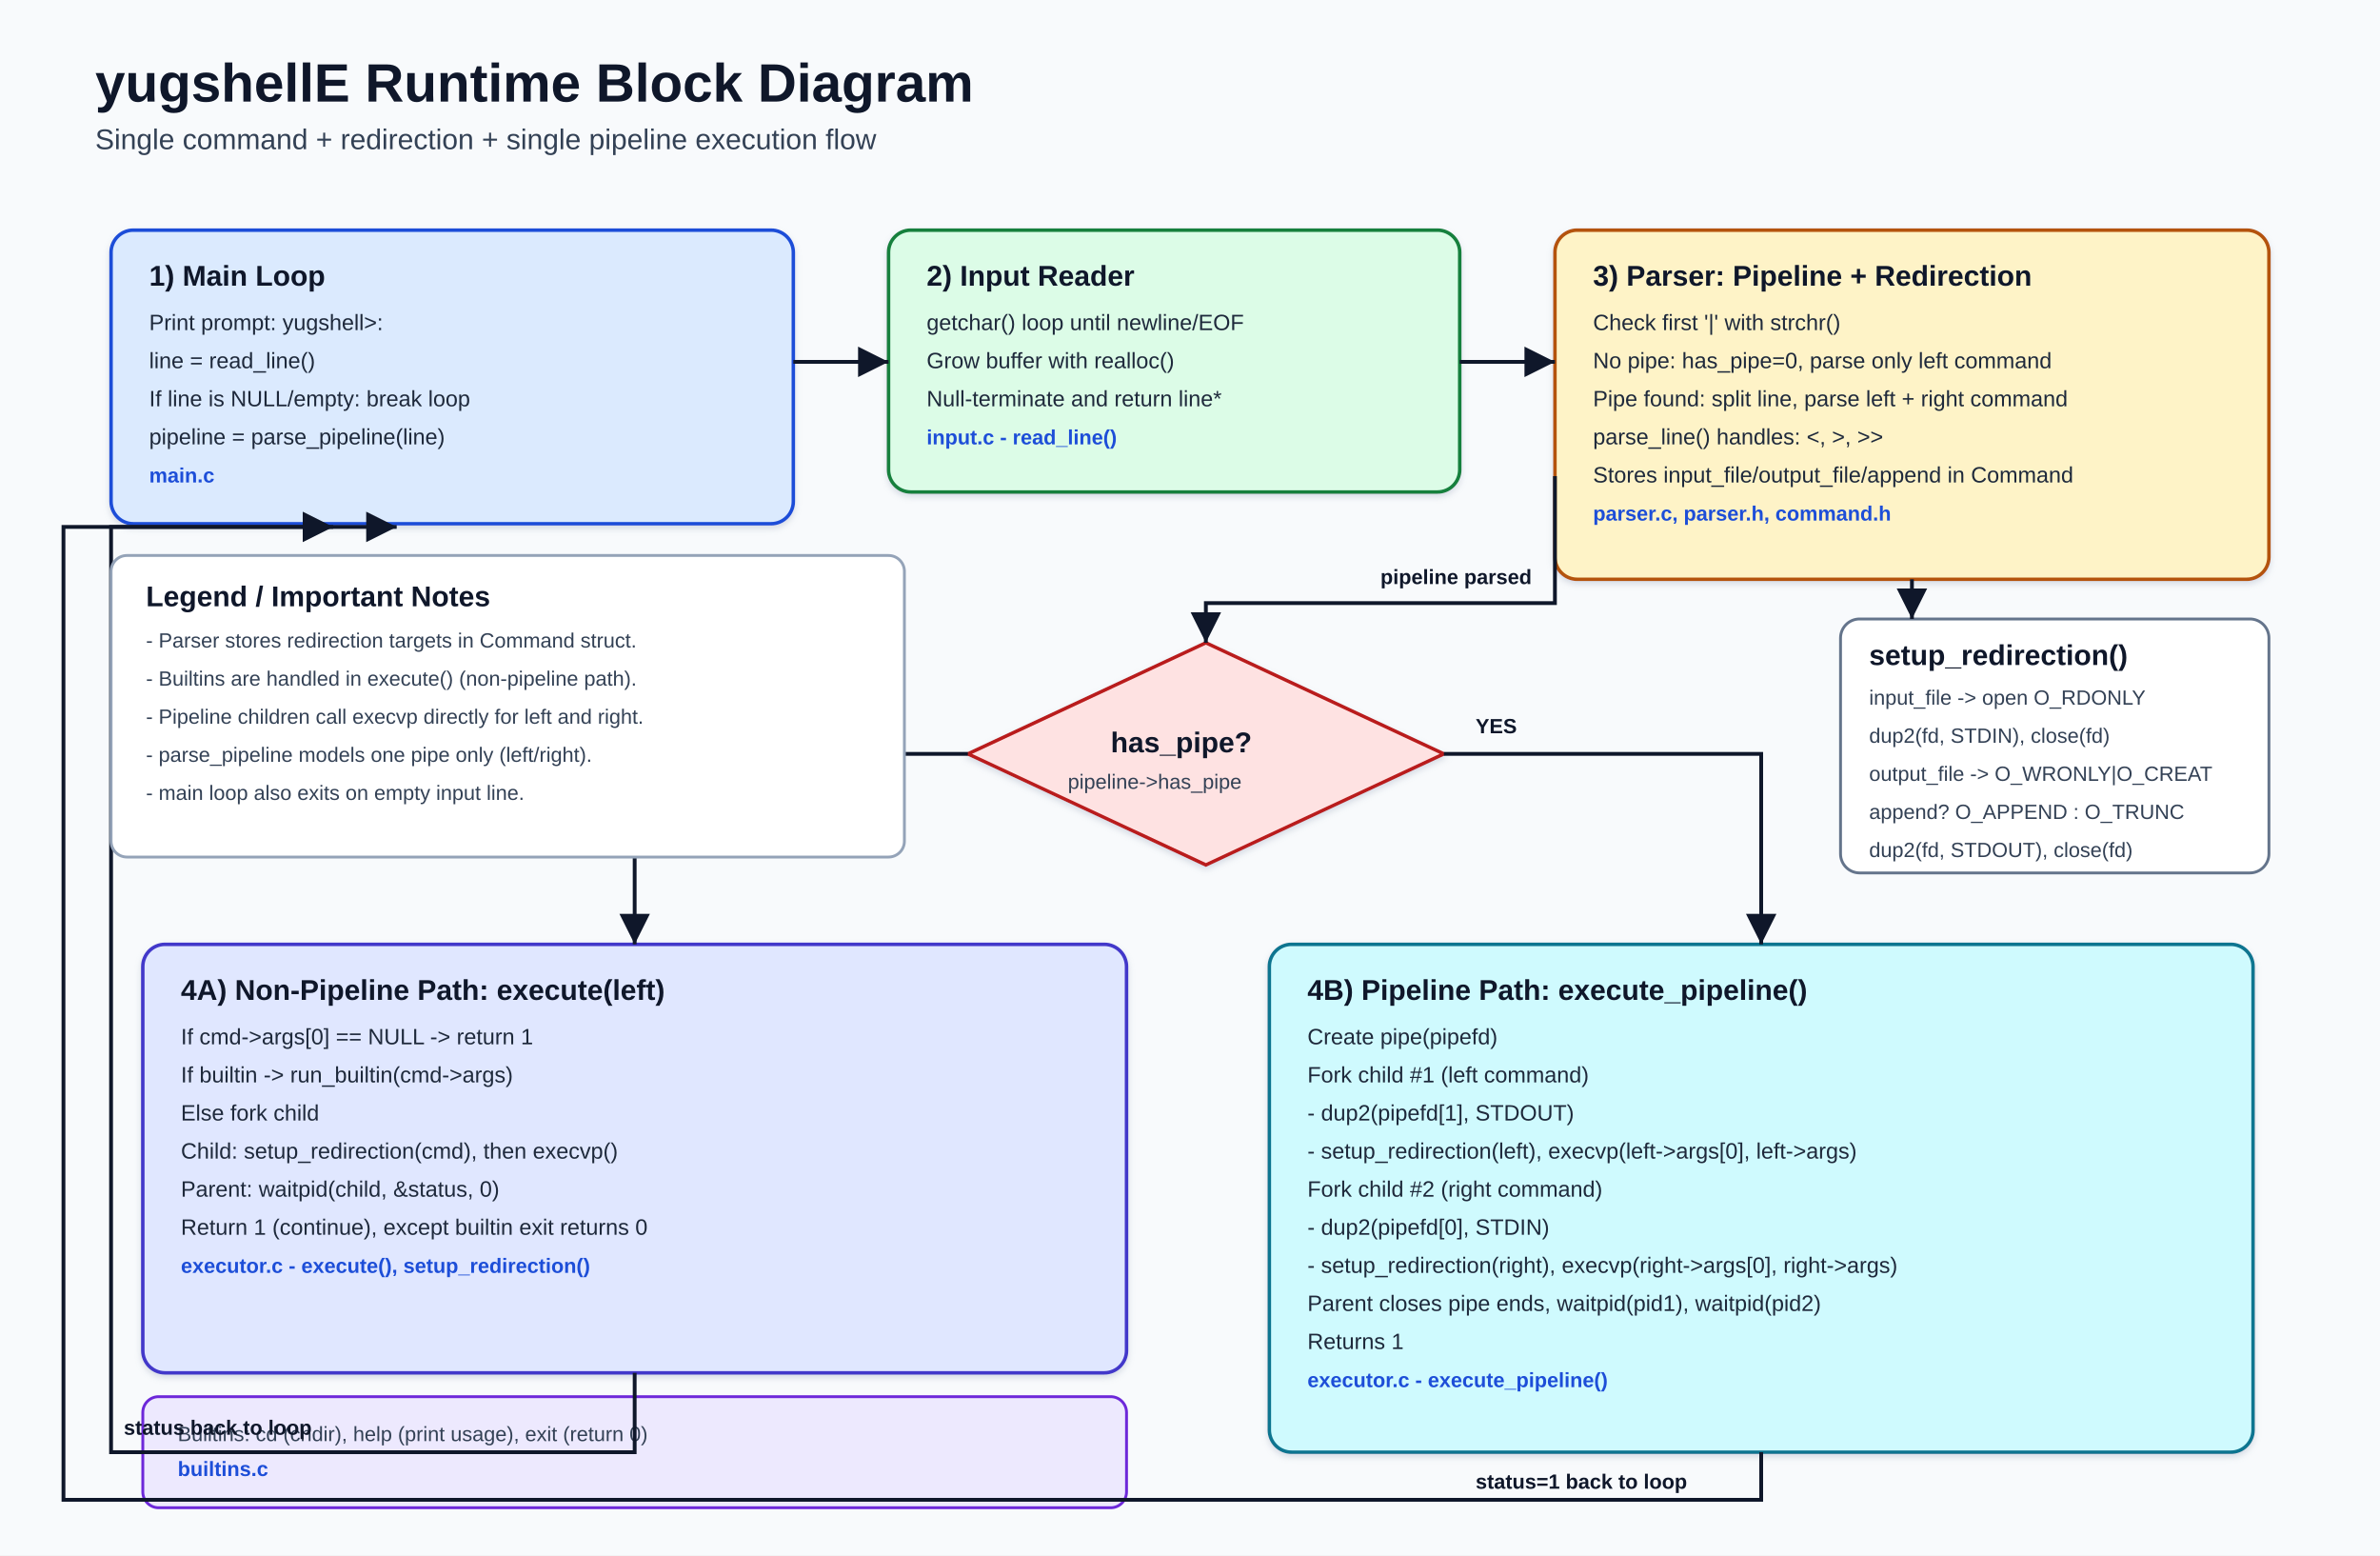
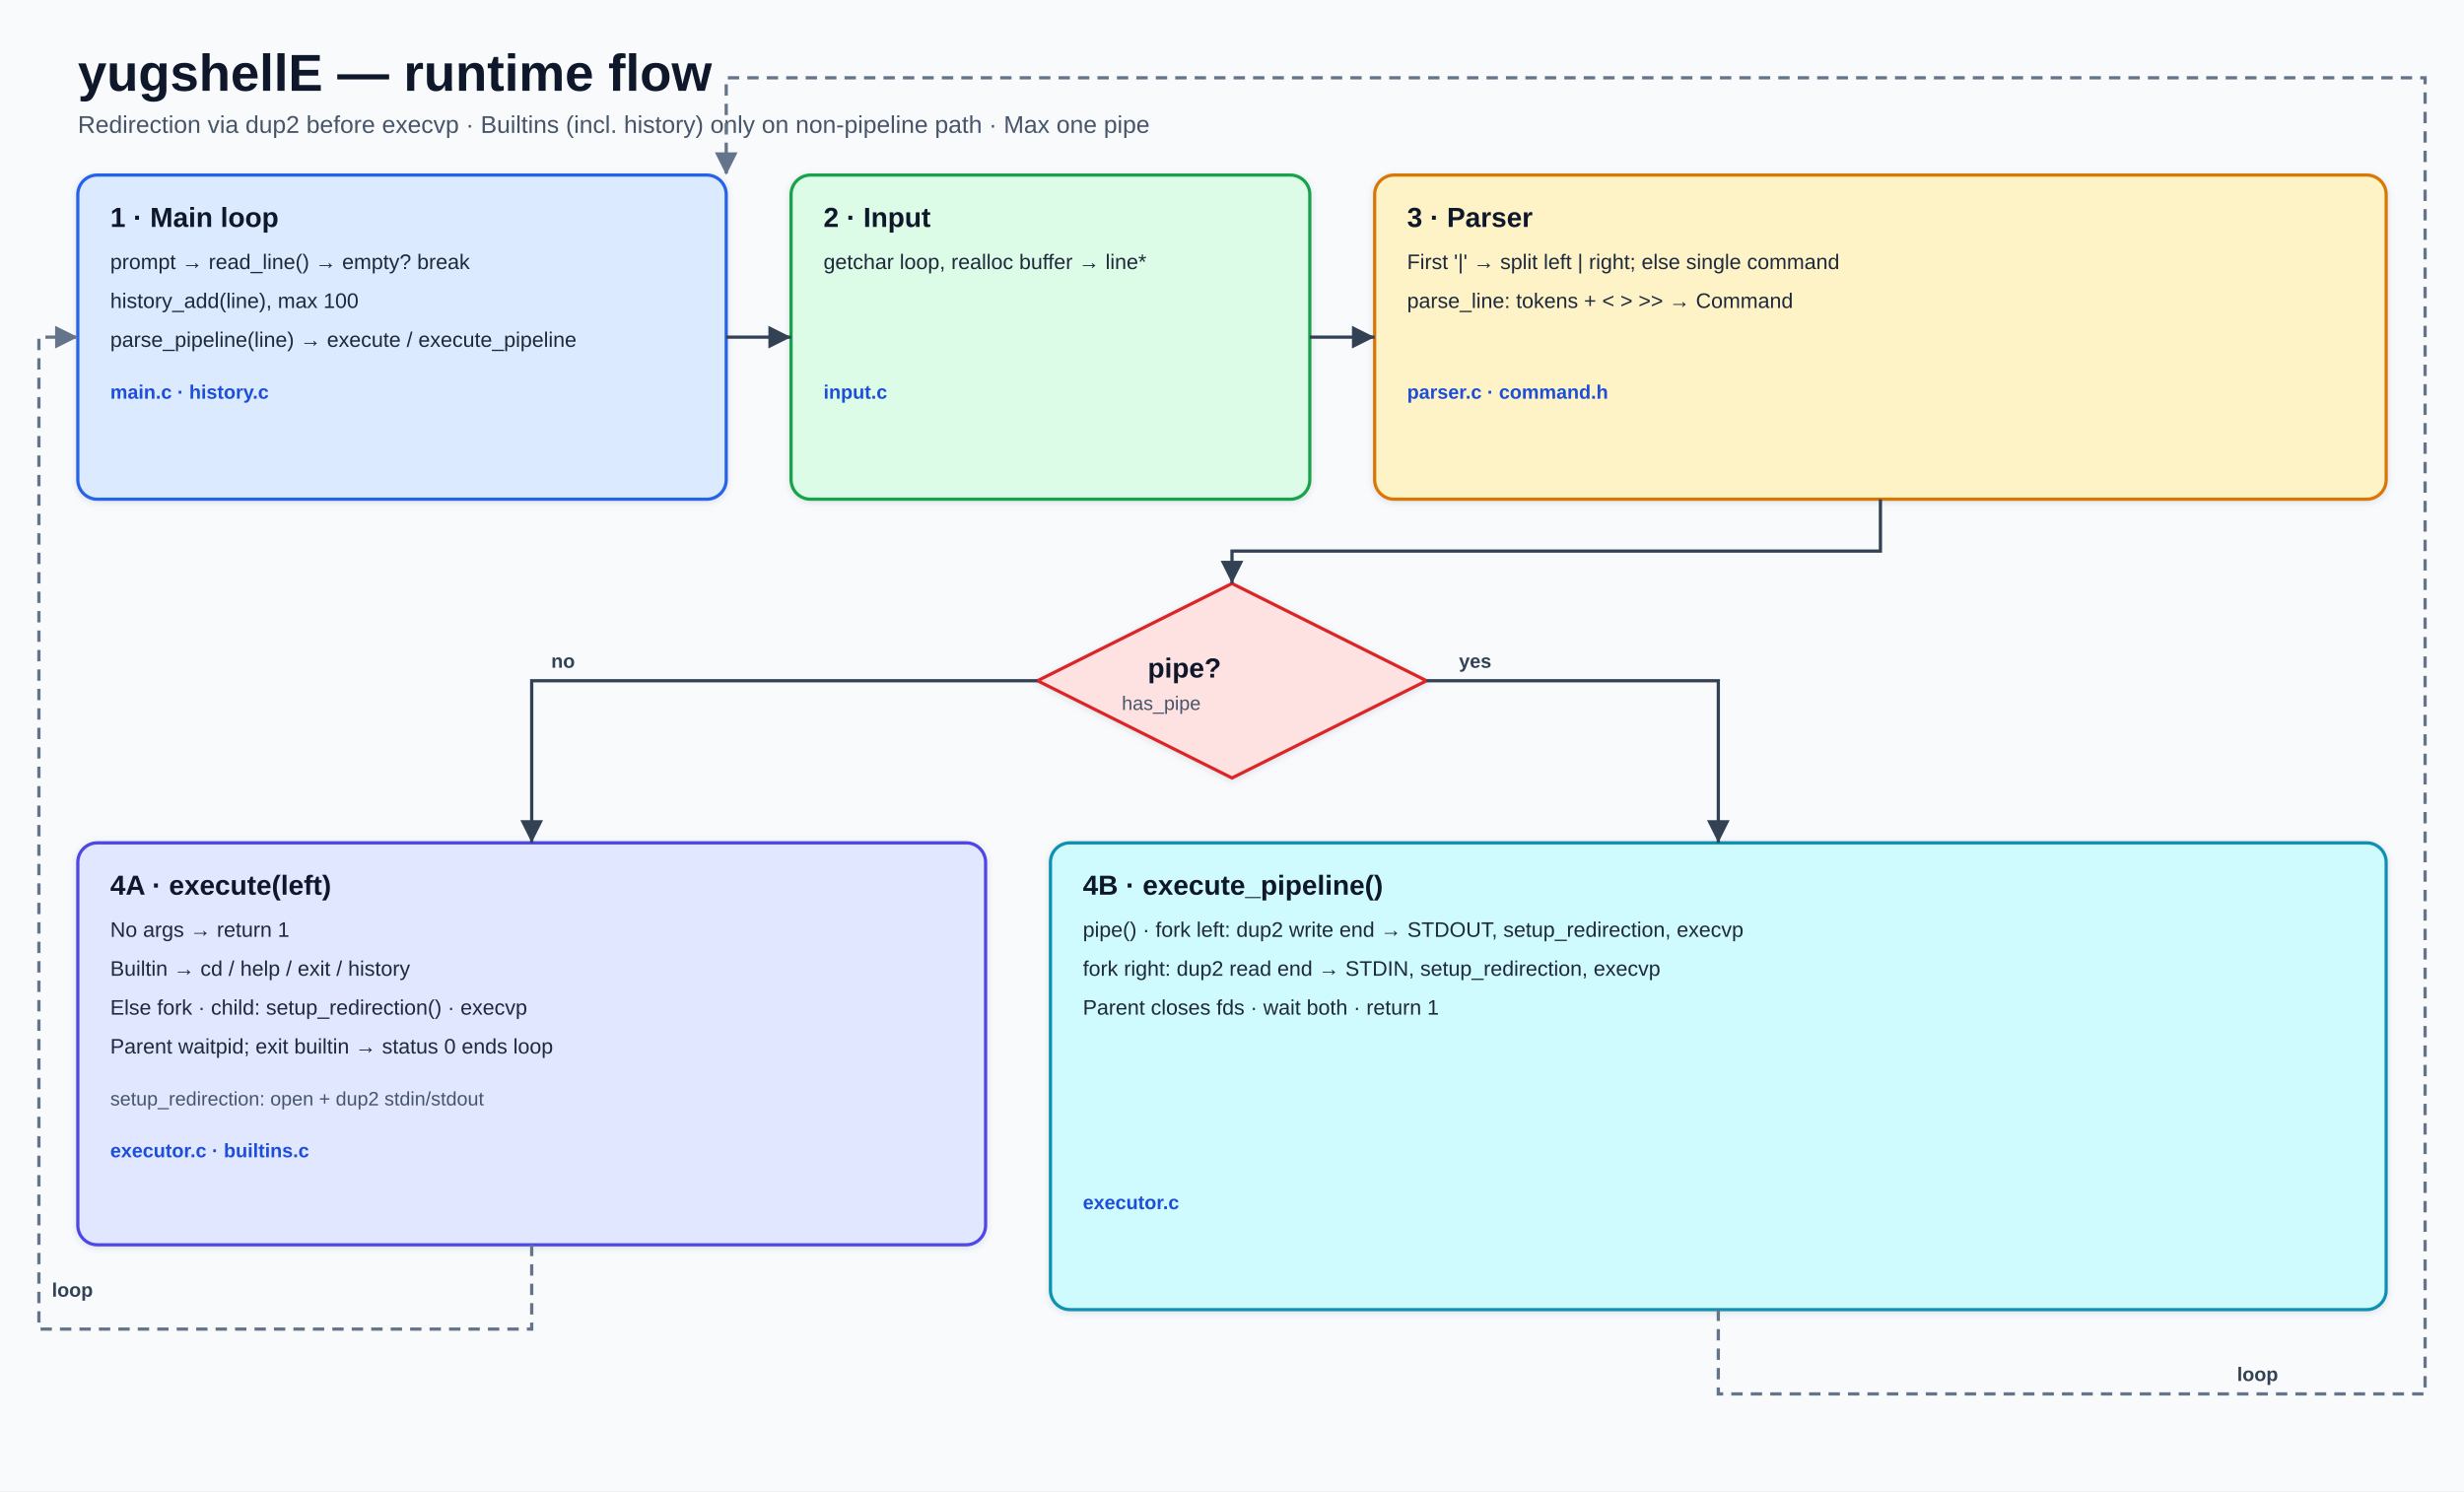
- <svg xmlns="http://www.w3.org/2000/svg" width="1500" height="980" viewBox="0 0 1500 980">
+ <svg xmlns="http://www.w3.org/2000/svg" width="1520" height="920" viewBox="0 0 1520 920">
  <defs>
    <style>
-       .title { font: 700 34px Arial, sans-serif; fill: #0f172a; }
-       .subtitle { font: 500 18px Arial, sans-serif; fill: #334155; }
-       .box-title { font: 700 18px Arial, sans-serif; fill: #0f172a; }
-       .box-text { font: 500 14px Arial, sans-serif; fill: #1e293b; }
-       .small-text { font: 500 13px Arial, sans-serif; fill: #334155; }
-       .arrow-label { font: 700 13px Arial, sans-serif; fill: #0f172a; }
-       .file-label { font: 600 13px Arial, sans-serif; fill: #1d4ed8; }
+       .title { font: 700 32px Arial, sans-serif; fill: #0f172a; }
+       .subtitle { font: 500 15px Arial, sans-serif; fill: #475569; }
+       .box-title { font: 700 17px Arial, sans-serif; fill: #0f172a; }
+       .box-text { font: 500 13px Arial, sans-serif; fill: #1e293b; }
+       .small-text { font: 500 12px Arial, sans-serif; fill: #475569; }
+       .arrow-label { font: 600 12px Arial, sans-serif; fill: #334155; }
+       .file-label { font: 600 12px Arial, sans-serif; fill: #1d4ed8; }
    </style>
-     <marker id="arrow" viewBox="0 0 10 10" refX="10" refY="5" markerWidth="8" markerHeight="8" orient="auto-start-reverse">
-       <path d="M 0 0 L 10 5 L 0 10 z" fill="#0f172a" />
+     <marker id="arrow" viewBox="0 0 10 10" refX="10" refY="5" markerWidth="7" markerHeight="7" orient="auto-start-reverse">
+       <path d="M 0 0 L 10 5 L 0 10 z" fill="#334155" />
    </marker>
-     <filter id="shadow" x="-20%" y="-20%" width="140%" height="140%">
-       <feDropShadow dx="0" dy="2" stdDeviation="2" flood-color="#94a3b8" flood-opacity="0.35" />
+     <marker id="arrow-loop" viewBox="0 0 10 10" refX="10" refY="5" markerWidth="7" markerHeight="7" orient="auto-start-reverse">
+       <path d="M 0 0 L 10 5 L 0 10 z" fill="#64748b" />
+     </marker>
+     <filter id="shadow" x="-15%" y="-15%" width="130%" height="130%">
+       <feDropShadow dx="0" dy="1" stdDeviation="2" flood-color="#94a3b8" flood-opacity="0.3" />
    </filter>
  </defs>
-   <rect x="0" y="0" width="1500" height="980" fill="#f8fafc" />
-   <text x="60" y="64" class="title">yugshellE Runtime Block Diagram</text>
-   <text x="60" y="94" class="subtitle">Single command + redirection + single pipeline execution flow</text>
-   <rect x="70" y="145" rx="14" ry="14" width="430" height="185" fill="#dbeafe" stroke="#1d4ed8" stroke-width="2.2" filter="url(#shadow)" />
-   <text x="94" y="180" class="box-title">1) Main Loop</text>
-   <text x="94" y="208" class="box-text">Print prompt: yugshell&gt;:</text>
-   <text x="94" y="232" class="box-text">line = read_line()</text>
-   <text x="94" y="256" class="box-text">If line is NULL/empty: break loop</text>
-   <text x="94" y="280" class="box-text">pipeline = parse_pipeline(line)</text>
-   <text x="94" y="304" class="file-label">main.c</text>
-   <rect x="560" y="145" rx="14" ry="14" width="360" height="165" fill="#dcfce7" stroke="#15803d" stroke-width="2.2" filter="url(#shadow)" />
-   <text x="584" y="180" class="box-title">2) Input Reader</text>
-   <text x="584" y="208" class="box-text">getchar() loop until newline/EOF</text>
-   <text x="584" y="232" class="box-text">Grow buffer with realloc()</text>
-   <text x="584" y="256" class="box-text">Null-terminate and return line*</text>
-   <text x="584" y="280" class="file-label">input.c - read_line()</text>
-   <rect x="980" y="145" rx="14" ry="14" width="450" height="220" fill="#fef3c7" stroke="#b45309" stroke-width="2.2" filter="url(#shadow)" />
-   <text x="1004" y="180" class="box-title">3) Parser: Pipeline + Redirection</text>
-   <text x="1004" y="208" class="box-text">Check first '|' with strchr()</text>
-   <text x="1004" y="232" class="box-text">No pipe: has_pipe=0, parse only left command</text>
-   <text x="1004" y="256" class="box-text">Pipe found: split line, parse left + right command</text>
-   <text x="1004" y="280" class="box-text">parse_line() handles: &lt;, &gt;, &gt;&gt;</text>
-   <text x="1004" y="304" class="box-text">Stores input_file/output_file/append in Command</text>
-   <text x="1004" y="328" class="file-label">parser.c, parser.h, command.h</text>
-   <polygon points="760,405 910,475 760,545 610,475" fill="#fee2e2" stroke="#b91c1c" stroke-width="2.2" filter="url(#shadow)" />
-   <text x="700" y="474" class="box-title">has_pipe?</text>
-   <text x="673" y="497" class="small-text">pipeline-&gt;has_pipe</text>
-   <rect x="90" y="595" rx="14" ry="14" width="620" height="270" fill="#e0e7ff" stroke="#4338ca" stroke-width="2.2" filter="url(#shadow)" />
-   <text x="114" y="630" class="box-title">4A) Non-Pipeline Path: execute(left)</text>
-   <text x="114" y="658" class="box-text">If cmd-&gt;args[0] == NULL -&gt; return 1</text>
-   <text x="114" y="682" class="box-text">If builtin -&gt; run_builtin(cmd-&gt;args)</text>
-   <text x="114" y="706" class="box-text">Else fork child</text>
-   <text x="114" y="730" class="box-text">Child: setup_redirection(cmd), then execvp()</text>
-   <text x="114" y="754" class="box-text">Parent: waitpid(child, &amp;status, 0)</text>
-   <text x="114" y="778" class="box-text">Return 1 (continue), except builtin exit returns 0</text>
-   <text x="114" y="802" class="file-label">executor.c - execute(), setup_redirection()</text>
-   <rect x="90" y="880" rx="10" ry="10" width="620" height="70" fill="#ede9fe" stroke="#6d28d9" stroke-width="1.8" />
-   <text x="112" y="908" class="small-text">Builtins: cd (chdir), help (print usage), exit (return 0)</text>
-   <text x="112" y="930" class="file-label">builtins.c</text>
-   <rect x="800" y="595" rx="14" ry="14" width="620" height="320" fill="#cffafe" stroke="#0e7490" stroke-width="2.2" filter="url(#shadow)" />
-   <text x="824" y="630" class="box-title">4B) Pipeline Path: execute_pipeline()</text>
-   <text x="824" y="658" class="box-text">Create pipe(pipefd)</text>
-   <text x="824" y="682" class="box-text">Fork child #1 (left command)</text>
-   <text x="824" y="706" class="box-text">- dup2(pipefd[1], STDOUT)</text>
-   <text x="824" y="730" class="box-text">- setup_redirection(left), execvp(left-&gt;args[0], left-&gt;args)</text>
-   <text x="824" y="754" class="box-text">Fork child #2 (right command)</text>
-   <text x="824" y="778" class="box-text">- dup2(pipefd[0], STDIN)</text>
-   <text x="824" y="802" class="box-text">- setup_redirection(right), execvp(right-&gt;args[0], right-&gt;args)</text>
-   <text x="824" y="826" class="box-text">Parent closes pipe ends, waitpid(pid1), waitpid(pid2)</text>
-   <text x="824" y="850" class="box-text">Returns 1</text>
-   <text x="824" y="874" class="file-label">executor.c - execute_pipeline()</text>
-   <rect x="1160" y="390" rx="12" ry="12" width="270" height="160" fill="#ffffff" stroke="#64748b" stroke-width="1.8" />
-   <text x="1178" y="419" class="box-title">setup_redirection()</text>
-   <text x="1178" y="444" class="small-text">input_file -&gt; open O_RDONLY</text>
-   <text x="1178" y="468" class="small-text">dup2(fd, STDIN), close(fd)</text>
-   <text x="1178" y="492" class="small-text">output_file -&gt; O_WRONLY|O_CREAT</text>
-   <text x="1178" y="516" class="small-text">append? O_APPEND : O_TRUNC</text>
-   <text x="1178" y="540" class="small-text">dup2(fd, STDOUT), close(fd)</text>
-   <line x1="500" y1="228" x2="560" y2="228" stroke="#0f172a" stroke-width="2.4" marker-end="url(#arrow)" />
-   <line x1="920" y1="228" x2="980" y2="228" stroke="#0f172a" stroke-width="2.4" marker-end="url(#arrow)" />
-   <path d="M 1205 365 L 1205 390" fill="none" stroke="#0f172a" stroke-width="2.4" marker-end="url(#arrow)" />
-   <path d="M 980 300 L 980 380 L 760 380 L 760 405" fill="none" stroke="#0f172a" stroke-width="2.4" marker-end="url(#arrow)" />
-   <text x="870" y="368" class="arrow-label">pipeline parsed</text>
-   <path d="M 610 475 L 400 475 L 400 595" fill="none" stroke="#0f172a" stroke-width="2.4" marker-end="url(#arrow)" />
-   <text x="515" y="462" class="arrow-label">NO</text>
-   <path d="M 910 475 L 1110 475 L 1110 595" fill="none" stroke="#0f172a" stroke-width="2.4" marker-end="url(#arrow)" />
-   <text x="930" y="462" class="arrow-label">YES</text>
-   <path d="M 400 865 L 400 915 L 70 915 L 70 332 L 250 332" fill="none" stroke="#0f172a" stroke-width="2.4" marker-end="url(#arrow)" />
-   <text x="78" y="904" class="arrow-label">status back to loop</text>
-   <path d="M 1110 915 L 1110 945 L 40 945 L 40 332 L 210 332" fill="none" stroke="#0f172a" stroke-width="2.4" marker-end="url(#arrow)" />
-   <text x="930" y="938" class="arrow-label">status=1 back to loop</text>
-   <rect x="70" y="350" rx="10" ry="10" width="500" height="190" fill="#ffffff" stroke="#94a3b8" stroke-width="1.8" />
-   <text x="92" y="382" class="box-title">Legend / Important Notes</text>
-   <text x="92" y="408" class="small-text">- Parser stores redirection targets in Command struct.</text>
-   <text x="92" y="432" class="small-text">- Builtins are handled in execute() (non-pipeline path).</text>
-   <text x="92" y="456" class="small-text">- Pipeline children call execvp directly for left and right.</text>
-   <text x="92" y="480" class="small-text">- parse_pipeline models one pipe only (left/right).</text>
-   <text x="92" y="504" class="small-text">- main loop also exits on empty input line.</text>
+   <rect width="1520" height="920" fill="#f8fafc" />
+   <text x="48" y="56" class="title">yugshellE — runtime flow</text>
+   <text x="48" y="82" class="subtitle">Redirection via dup2 before execvp · Builtins (incl. history) only on non-pipeline path · Max one pipe</text>
+   <rect x="48" y="108" rx="12" ry="12" width="400" height="200" fill="#dbeafe" stroke="#2563eb" stroke-width="2" filter="url(#shadow)" />
+   <text x="68" y="140" class="box-title">1 · Main loop</text>
+   <text x="68" y="166" class="box-text">prompt → read_line() → empty? break</text>
+   <text x="68" y="190" class="box-text">history_add(line), max 100</text>
+   <text x="68" y="214" class="box-text">parse_pipeline(line) → execute / execute_pipeline</text>
+   <text x="68" y="246" class="file-label">main.c · history.c</text>
+   <rect x="488" y="108" rx="12" ry="12" width="320" height="200" fill="#dcfce7" stroke="#16a34a" stroke-width="2" filter="url(#shadow)" />
+   <text x="508" y="140" class="box-title">2 · Input</text>
+   <text x="508" y="166" class="box-text">getchar loop, realloc buffer → line*</text>
+   <text x="508" y="246" class="file-label">input.c</text>
+   <rect x="848" y="108" rx="12" ry="12" width="624" height="200" fill="#fef3c7" stroke="#d97706" stroke-width="2" filter="url(#shadow)" />
+   <text x="868" y="140" class="box-title">3 · Parser</text>
+   <text x="868" y="166" class="box-text">First '|' → split left | right; else single command</text>
+   <text x="868" y="190" class="box-text">parse_line: tokens + &lt; &gt; &gt;&gt; → Command</text>
+   <text x="868" y="246" class="file-label">parser.c · command.h</text>
+   <polygon points="760,360 880,420 760,480 640,420" fill="#fee2e2" stroke="#dc2626" stroke-width="2" filter="url(#shadow)" />
+   <text x="708" y="418" class="box-title">pipe?</text>
+   <text x="692" y="438" class="small-text">has_pipe</text>
+   <rect x="48" y="520" rx="12" ry="12" width="560" height="248" fill="#e0e7ff" stroke="#4f46e5" stroke-width="2" filter="url(#shadow)" />
+   <text x="68" y="552" class="box-title">4A · execute(left)</text>
+   <text x="68" y="578" class="box-text">No args → return 1</text>
+   <text x="68" y="602" class="box-text">Builtin → cd / help / exit / history</text>
+   <text x="68" y="626" class="box-text">Else fork · child: setup_redirection() · execvp</text>
+   <text x="68" y="650" class="box-text">Parent waitpid; exit builtin → status 0 ends loop</text>
+   <text x="68" y="682" class="small-text">setup_redirection: open + dup2 stdin/stdout</text>
+   <text x="68" y="714" class="file-label">executor.c · builtins.c</text>
+   <rect x="648" y="520" rx="12" ry="12" width="824" height="288" fill="#cffafe" stroke="#0891b2" stroke-width="2" filter="url(#shadow)" />
+   <text x="668" y="552" class="box-title">4B · execute_pipeline()</text>
+   <text x="668" y="578" class="box-text">pipe() · fork left: dup2 write end → STDOUT, setup_redirection, execvp</text>
+   <text x="668" y="602" class="box-text">fork right: dup2 read end → STDIN, setup_redirection, execvp</text>
+   <text x="668" y="626" class="box-text">Parent closes fds · wait both · return 1</text>
+   <text x="668" y="746" class="file-label">executor.c</text>
+   <line x1="448" y1="208" x2="488" y2="208" stroke="#334155" stroke-width="2" marker-end="url(#arrow)" />
+   <line x1="808" y1="208" x2="848" y2="208" stroke="#334155" stroke-width="2" marker-end="url(#arrow)" />
+   <path d="M 1160 308 L 1160 340 L 760 340 L 760 360" fill="none" stroke="#334155" stroke-width="2" marker-end="url(#arrow)" />
+   <path d="M 640 420 L 328 420 L 328 520" fill="none" stroke="#334155" stroke-width="2" marker-end="url(#arrow)" />
+   <text x="340" y="412" class="arrow-label">no</text>
+   <path d="M 880 420 L 1060 420 L 1060 520" fill="none" stroke="#334155" stroke-width="2" marker-end="url(#arrow)" />
+   <text x="900" y="412" class="arrow-label">yes</text>
+   <path d="M 328 768 L 328 820 L 24 820 L 24 208 L 48 208" fill="none" stroke="#64748b" stroke-width="2" stroke-dasharray="7 5" marker-end="url(#arrow-loop)" />
+   <text x="32" y="800" class="arrow-label">loop</text>
+   <path d="M 1060 808 L 1060 860 L 1496 860 L 1496 48 L 448 48 L 448 108" fill="none" stroke="#64748b" stroke-width="2" stroke-dasharray="7 5" marker-end="url(#arrow-loop)" />
+   <text x="1380" y="852" class="arrow-label">loop</text>
</svg>
